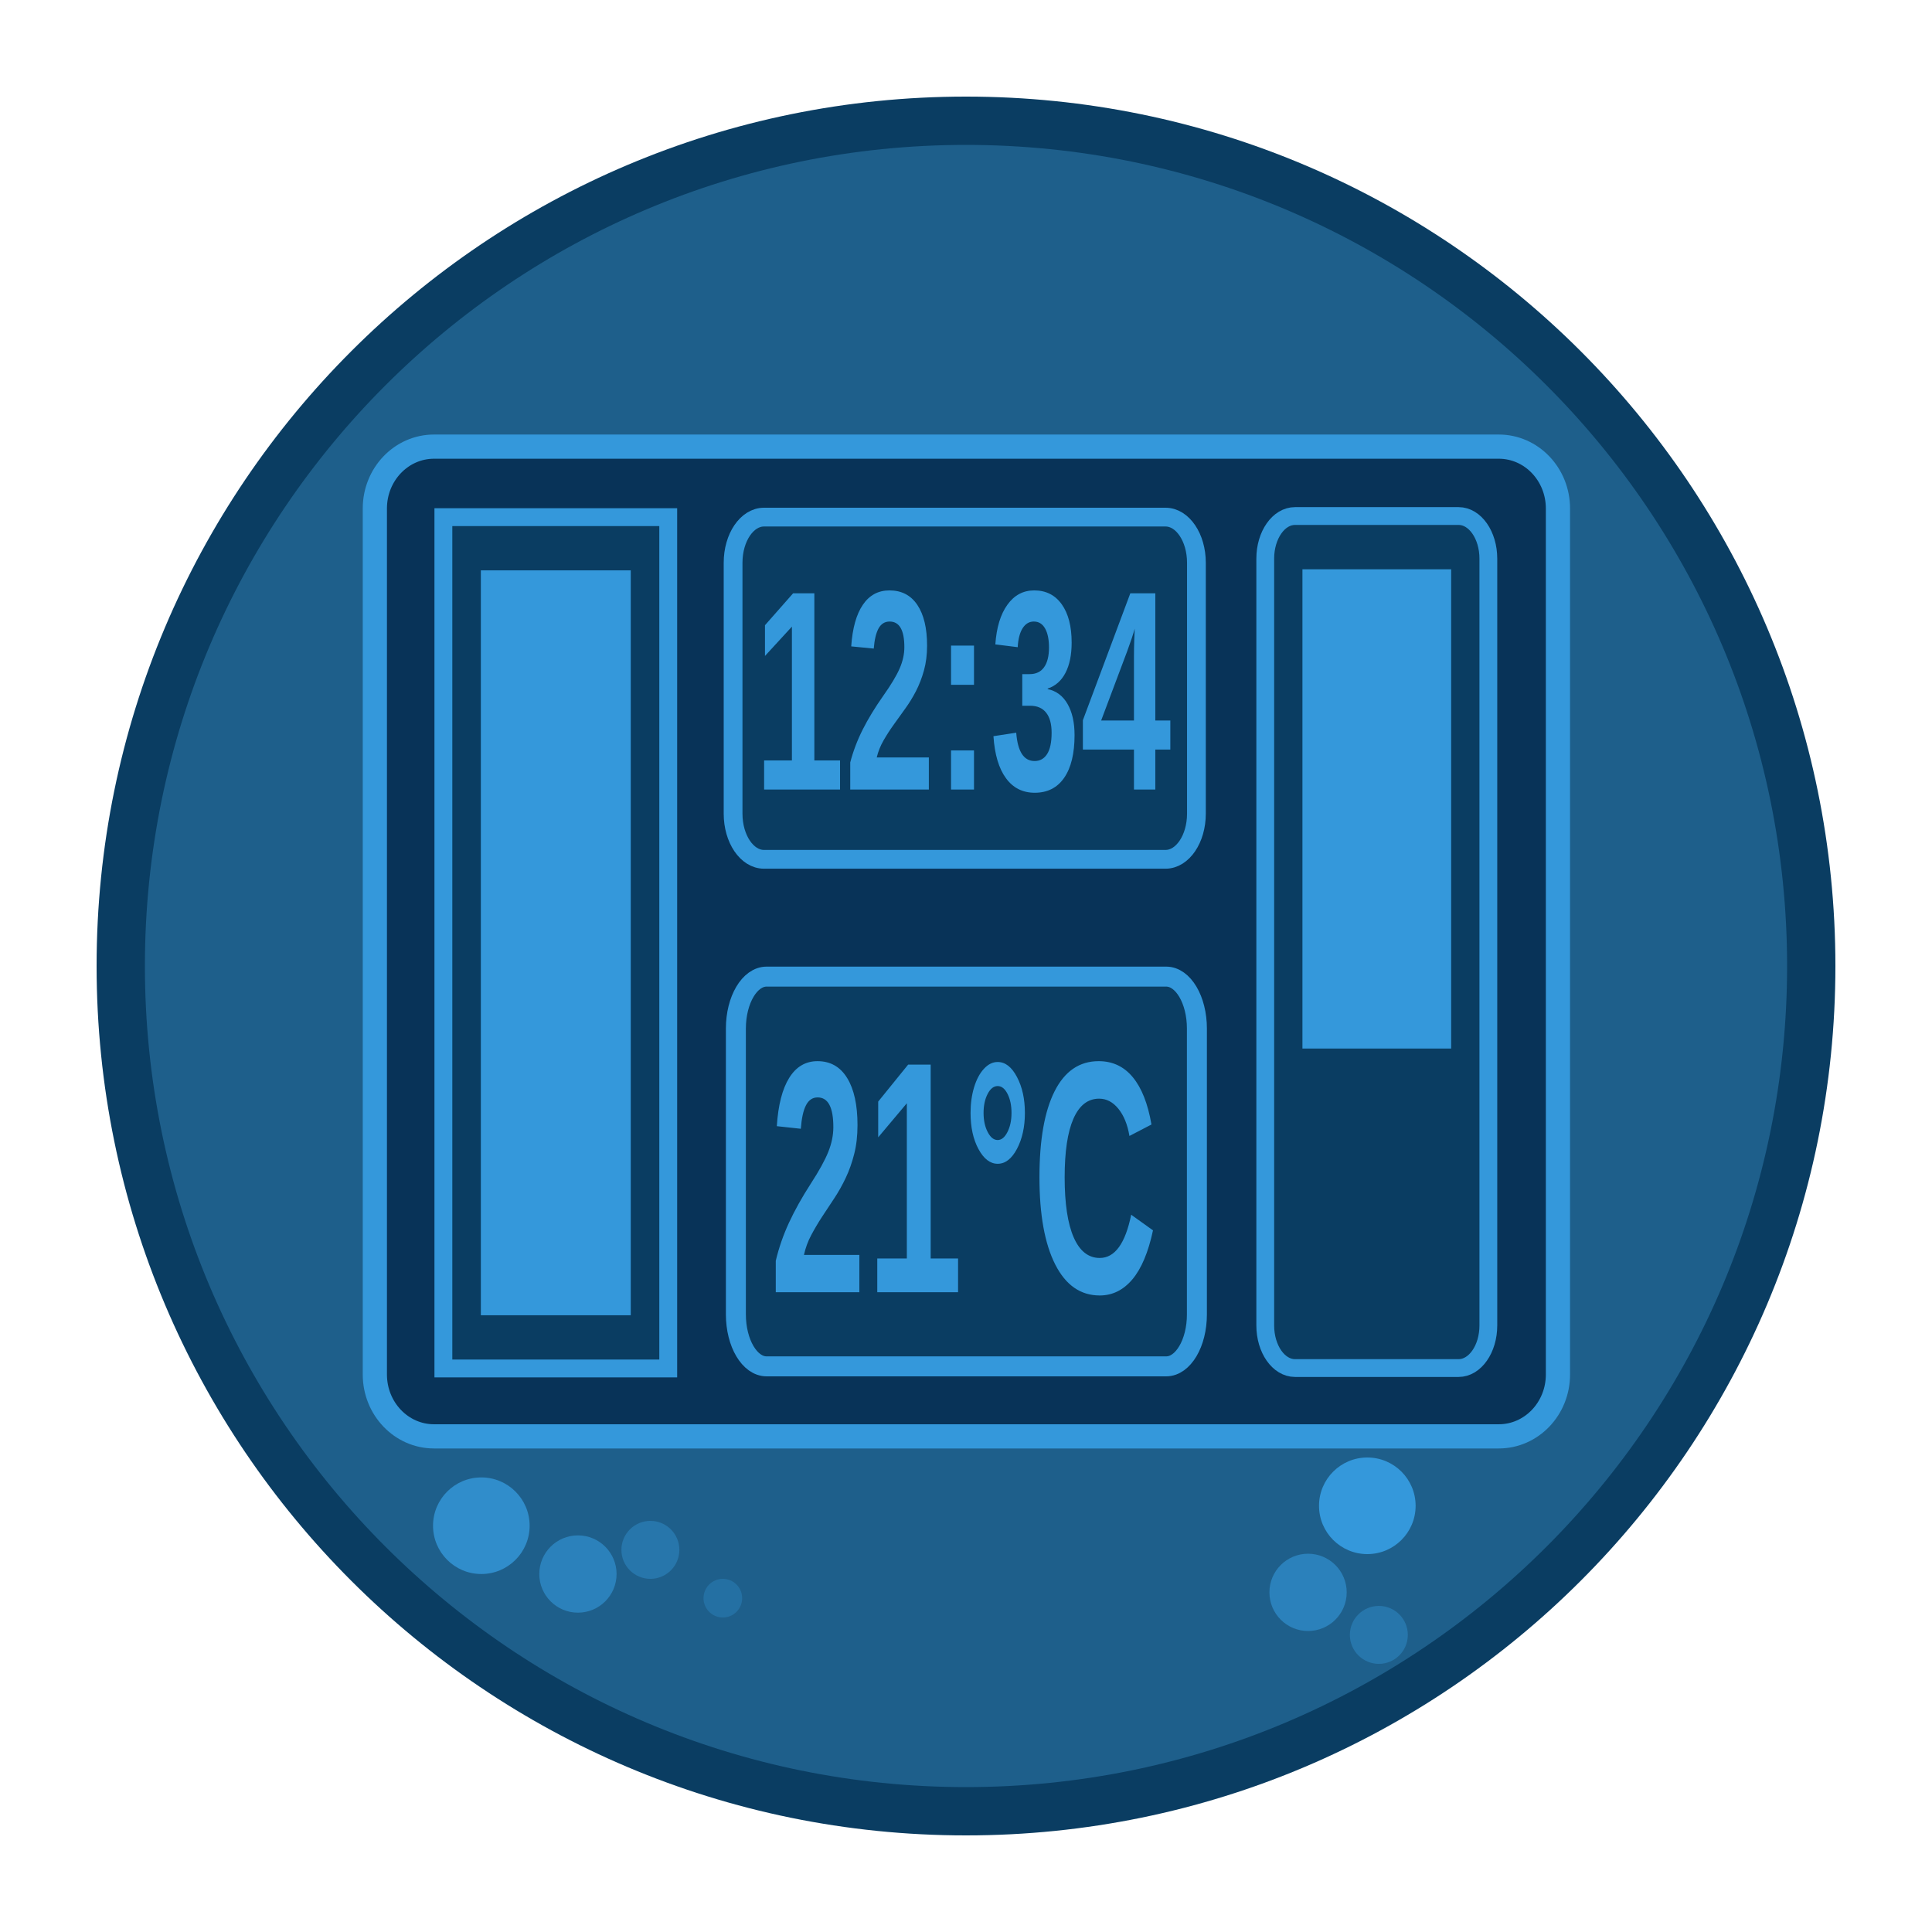
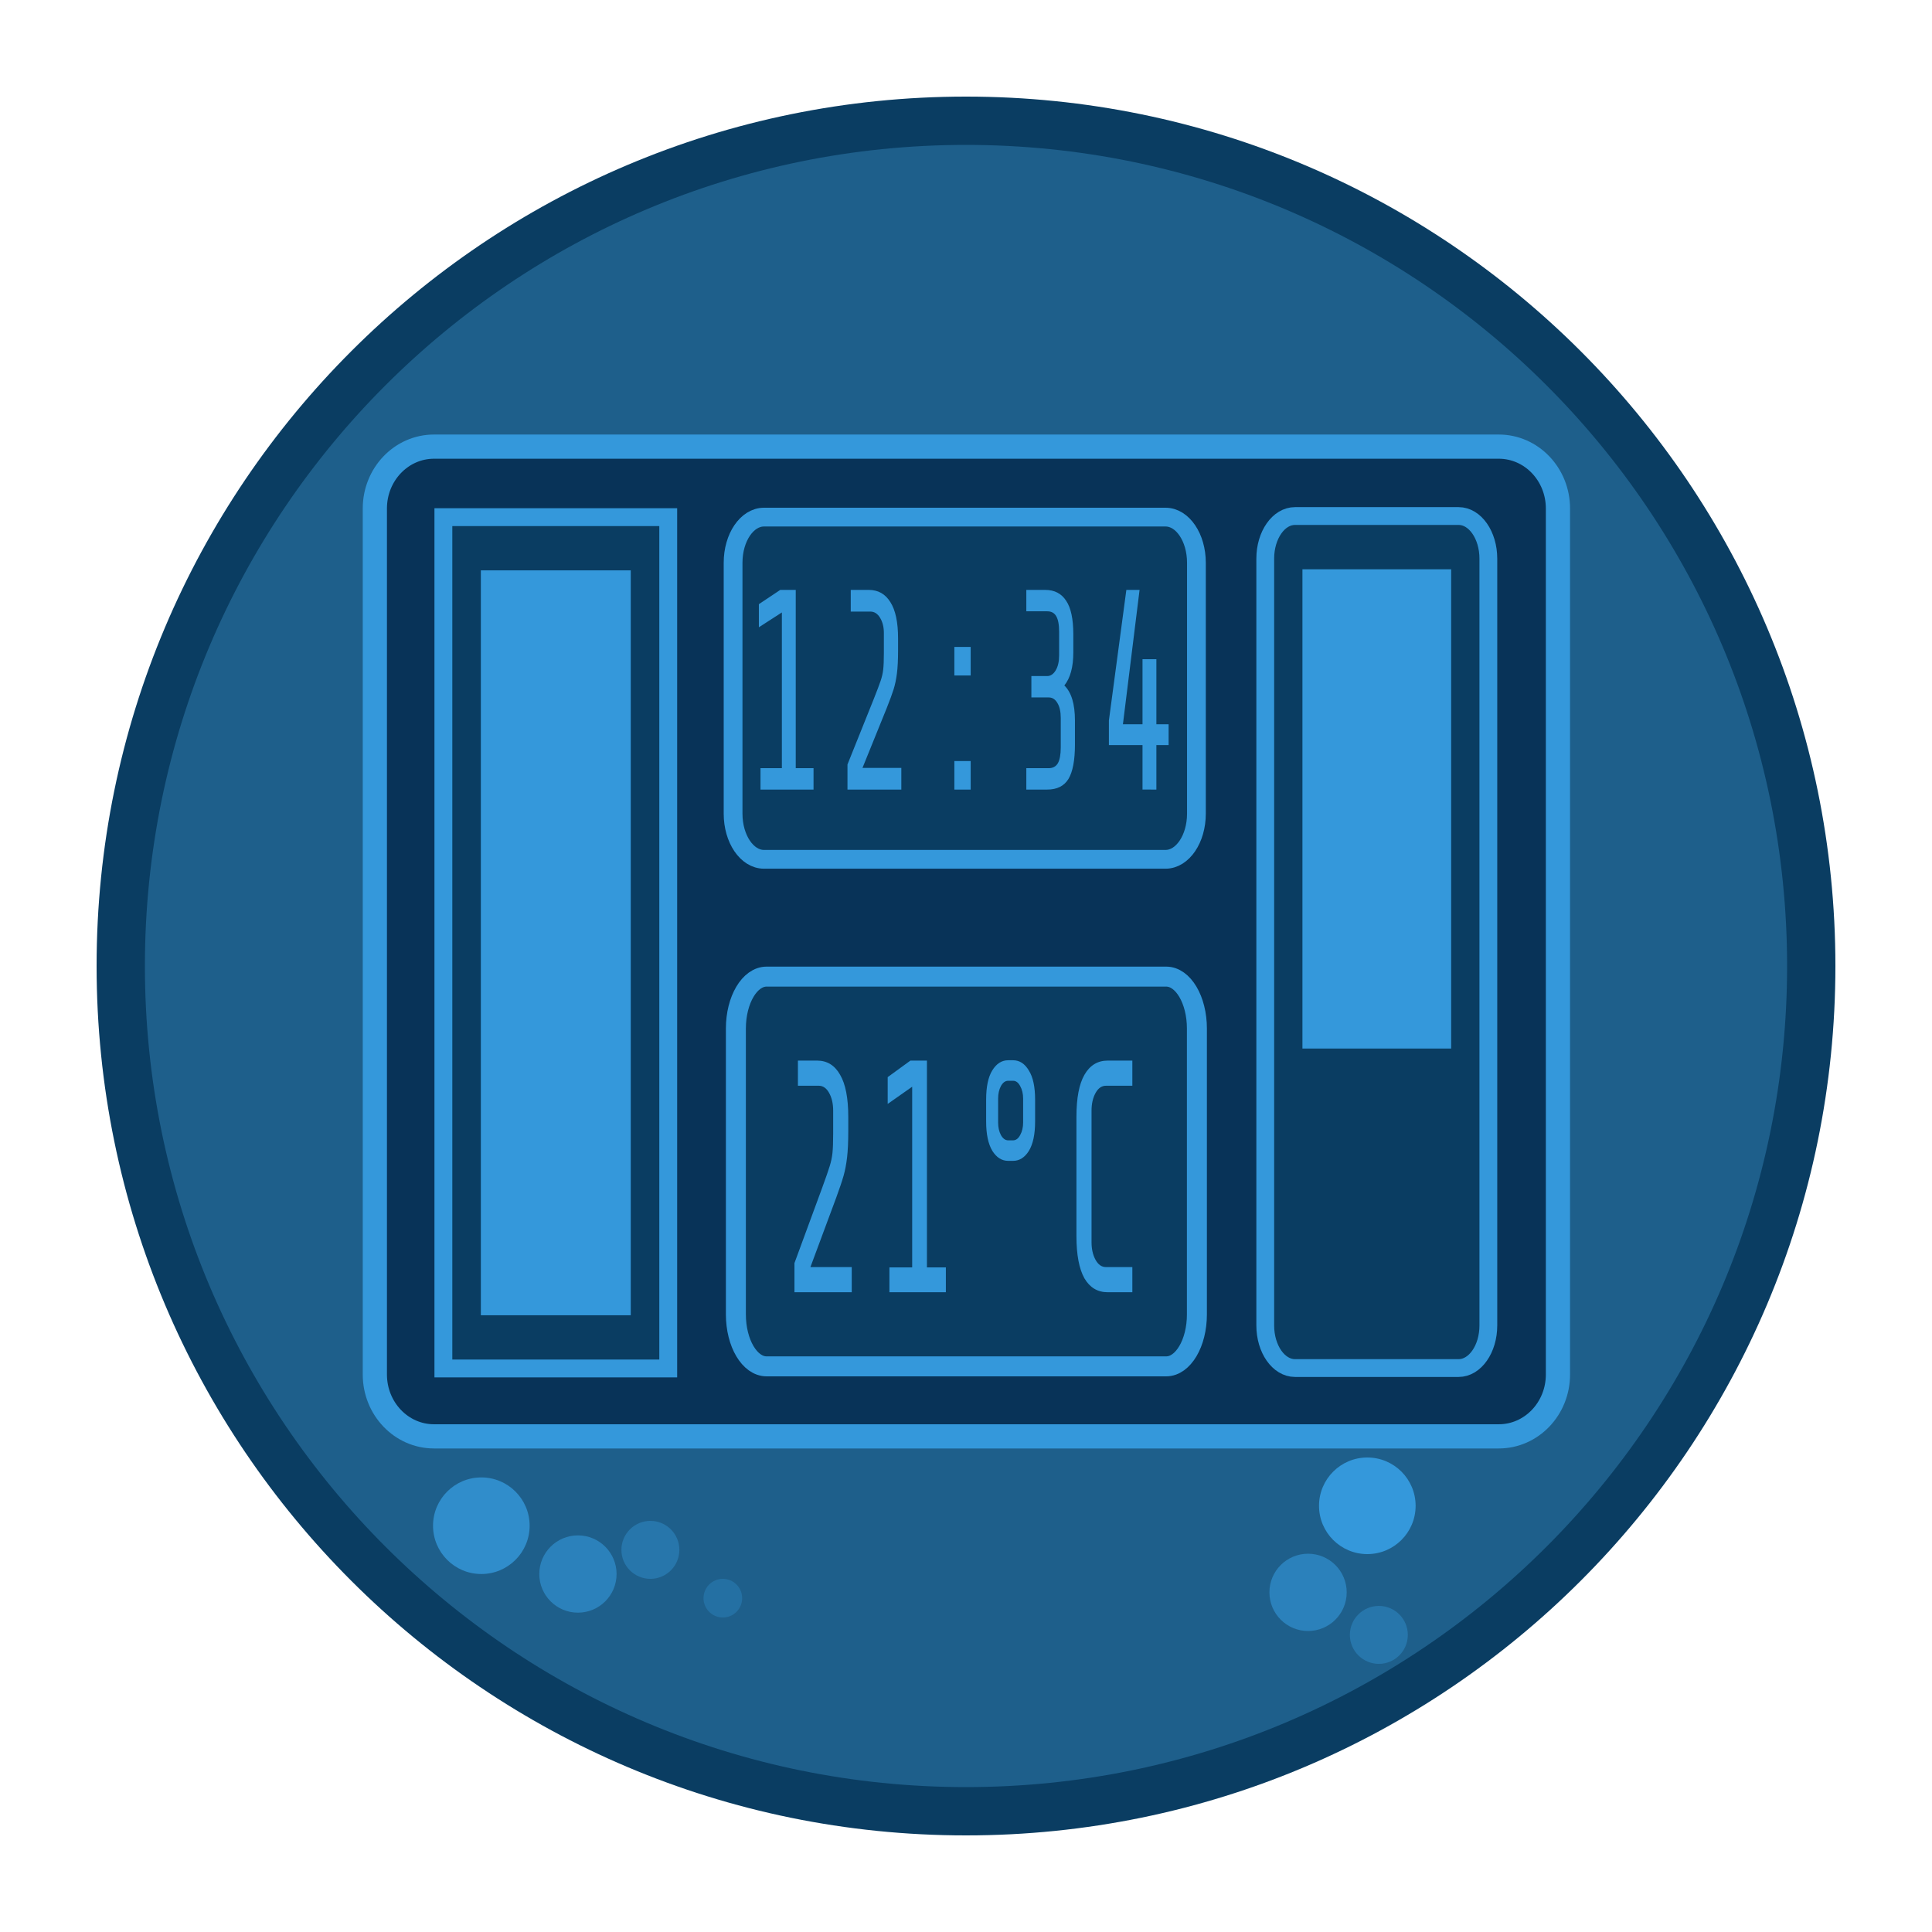
<svg xmlns="http://www.w3.org/2000/svg" viewBox="0 0 400 400" version="1.1" id="svg12">
  <defs id="defs12" />
  <circle cx="200" cy="200" r="180" fill="#0A3D62" id="circle1" />
  <circle cx="200" cy="200" r="170" fill="#1E5F8B" id="circle2" />
  <rect x="77.608" y="92.47" width="244.948" height="204.913" rx="12.247" ry="12.807" fill="#083358" stroke="#3498db" stroke-width="5.01" id="rect2" />
  <path d="M 91.797,107.071 V 283.326 H 138.35 V 107.071 Z" fill="#0a3d62" stroke="#3498db" stroke-width="3.698" id="path2" />
  <rect x="99.555" y="118.087" width="31.036" height="154.223" fill="#3498db" id="rect3" style="stroke-width:1.849" />
  <rect x="151.778" y="107.063" width="95.928" height="70.848" rx="6.395" ry="9.446" fill="#0a3d62" stroke="#3498db" stroke-width="3.886" id="rect4" />
-   <text x="263.467" y="123.646" text-anchor="middle" fill="#3498db" font-family="Arial" font-size="44.666px" font-weight="bold" id="text4" transform="scale(0.7563705,1.322103)" style="stroke-width:2.792">12:34</text>
+   <path d="M 214.021,120.296 V 95.908 l -6.298,2.323 v -3.618 l 5.851,-2.233 h 4.243 v 27.917 h 4.869 v 3.35 h -14.517 v -3.35 z m 25.103,-10.765 q 1.429,-2.055 1.921,-2.903 0.536,-0.893 0.715,-1.787 0.179,-0.893 0.179,-2.591 v -3.127 q 0,-1.385 -1.027,-2.367 -1.027,-0.983 -2.68,-0.983 h -5.36 v -3.395 h 4.913 q 3.886,0 5.941,1.921 2.099,1.876 2.099,5.673 v 1.876 q 0,2.233 -0.313,3.618 -0.313,1.385 -0.893,2.457 -0.581,1.072 -1.921,2.993 l -6.611,9.335 h 10.631 v 3.395 h -14.74 v -3.931 z m 26.577,-8.219 v 4.467 h -4.467 v -4.467 z m 0,17.867 v 4.467 h -4.467 v -4.467 z m 28.542,-2.591 q 0,3.707 -1.787,5.405 -1.787,1.653 -5.807,1.653 h -5.717 v -3.35 h 6.119 q 1.697,0 2.501,-0.759 0.804,-0.804 0.804,-2.501 v -4.601 q 0,-1.474 -0.893,-2.323 -0.893,-0.893 -2.367,-0.893 h -4.779 v -3.35 h 4.333 q 1.385,0 2.323,-0.893 0.938,-0.893 0.938,-2.367 v -3.663 q 0,-1.697 -0.804,-2.457 -0.759,-0.759 -2.457,-0.759 h -5.717 v -3.35 h 5.181 q 3.797,0 5.717,1.697 1.965,1.653 1.965,5.271 v 2.814 q 0,3.439 -2.457,5.181 2.903,1.608 2.903,5.494 z m 18.492,7.057 v -6.968 h -9.201 v -3.841 l 4.779,-20.457 h 3.618 l -4.556,21.038 h 5.36 v -10.184 h 3.797 v 10.184 h 3.35 v 3.261 h -3.35 v 6.968 z" id="text4" style="font-weight:bold;font-size:44.666px;font-family:'Share Tech Mono';text-anchor:middle;fill:#3498db;stroke-width:2.792" transform="scale(0.7563705,1.322103)" aria-label="12:34" />
  <rect x="152.357" y="202.196" width="95.45" height="80.695" rx="6.363" ry="10.759" fill="#0a3d62" stroke="#3498db" stroke-width="4.137" id="rect5" />
-   <text x="275.459" y="193.799" text-anchor="middle" fill="#3498db" font-family="Arial" font-size="49.63px" font-weight="bold" id="text6" transform="scale(0.7243666,1.380516)" style="stroke-width:3.102">21°C</text>
+   <path d="m 235.01,178.116 q 1.588,-2.283 2.134,-3.226 0.596,-0.993 0.794,-1.985 0.199,-0.993 0.199,-2.879 v -3.474 q 0,-1.539 -1.141,-2.63 -1.141,-1.092 -2.978,-1.092 h -5.956 v -3.772 h 5.459 q 4.318,0 6.601,2.134 2.333,2.084 2.333,6.303 v 2.084 q 0,2.482 -0.347,4.02 -0.347,1.539 -0.993,2.73 -0.645,1.191 -2.134,3.325 l -7.345,10.373 h 11.812 v 3.772 h -16.378 v -4.367 z m 25.708,11.961 v -27.098 l -6.998,2.581 v -4.02 l 6.502,-2.482 h 4.715 v 31.019 h 5.41 v 3.722 h -16.13 v -3.722 z m 35.138,-21.887 q 0,2.879 -1.787,4.417 -1.787,1.489 -4.516,1.489 h -1.39 q -2.73,0 -4.516,-1.489 -1.787,-1.539 -1.787,-4.417 v -3.276 q 0,-2.879 1.737,-4.367 1.787,-1.539 4.566,-1.539 h 1.39 q 2.779,0 4.516,1.539 1.787,1.489 1.787,4.367 z m -3.424,-3.424 q 0,-1.092 -0.844,-1.886 -0.794,-0.794 -2.035,-0.794 h -1.39 q -1.241,0 -2.084,0.794 -0.794,0.794 -0.794,1.886 v 3.573 q 0,1.092 0.794,1.886 0.844,0.794 2.084,0.794 h 1.39 q 1.241,0 2.035,-0.794 0.844,-0.794 0.844,-1.886 z m 24.17,29.034 q -4.318,0 -6.65,-2.084 -2.283,-2.134 -2.283,-6.353 v -17.867 q 0,-4.219 2.283,-6.303 2.333,-2.134 6.65,-2.134 h 7.047 v 3.772 h -7.544 q -1.836,0 -2.978,1.092 -1.141,1.092 -1.141,2.63 v 19.753 q 0,1.539 1.141,2.63 1.141,1.092 2.978,1.092 h 7.544 v 3.772 z" id="text6" style="font-weight:bold;font-size:49.63px;font-family:'Share Tech Mono';text-anchor:middle;fill:#3498db;stroke-width:3.102" transform="scale(0.7243666,1.380516)" aria-label="21°C" />
  <rect x="261.957" y="106.838" width="46.19" height="176.403" rx="6.159" ry="8.82" fill="#0a3d62" stroke="#3498db" stroke-width="3.685" id="rect7" />
  <rect x="269.655" y="117.863" width="30.793" height="99.227" fill="#3498db" id="rect8" style="stroke-width:1.843" />
  <circle cx="99.655" cy="315.884" r="10" fill="#3498db" opacity="0.8" id="circle8" />
  <circle cx="119.655" cy="325.884" r="8" fill="#3498db" opacity="0.6" id="circle9" />
  <circle cx="134.655" cy="320.884" r="6" fill="#3498db" opacity="0.4" id="circle10" />
  <circle cx="149.655" cy="330.884" r="4" fill="#3498db" opacity="0.3" id="circle11" />
  <circle cx="283.089" cy="311.76" r="10" fill="#3498db" id="circle12" />
  <circle cx="270.82" cy="329.681" r="8" fill="#3498db" opacity="0.6" id="circle13" />
  <circle cx="285.475" cy="338.486" r="6" fill="#3498db" opacity="0.4" id="circle14" />
</svg>
